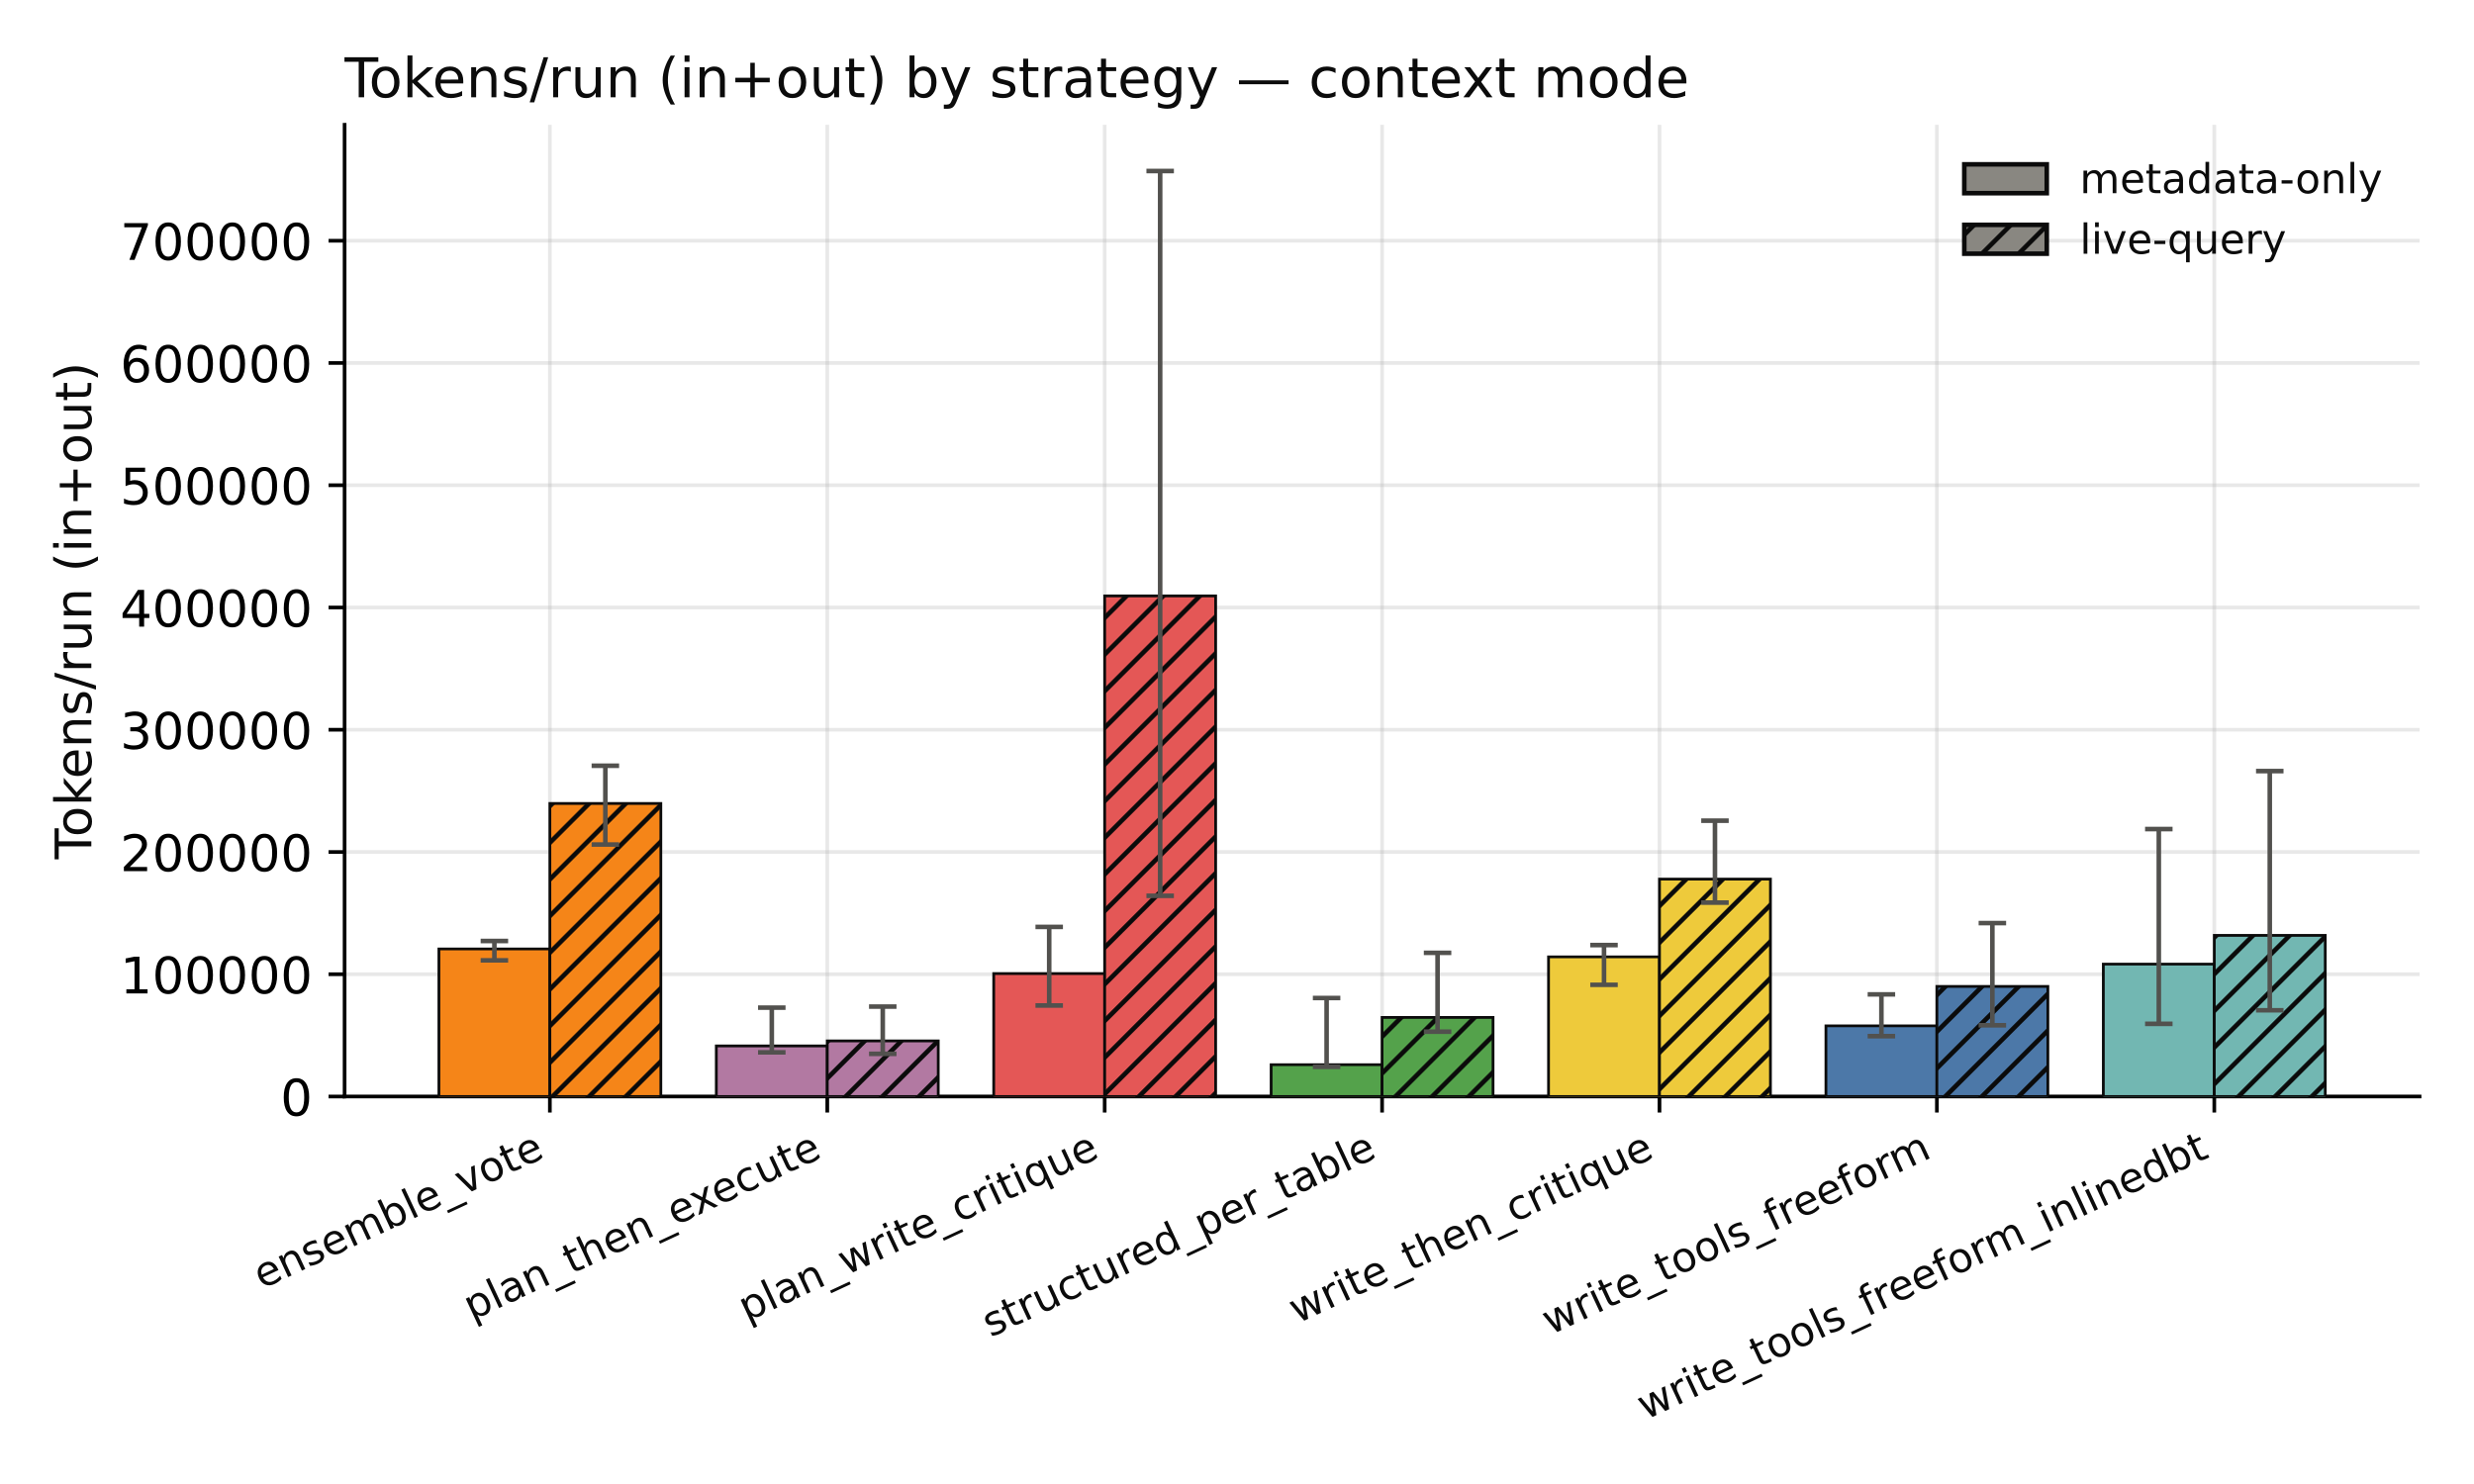
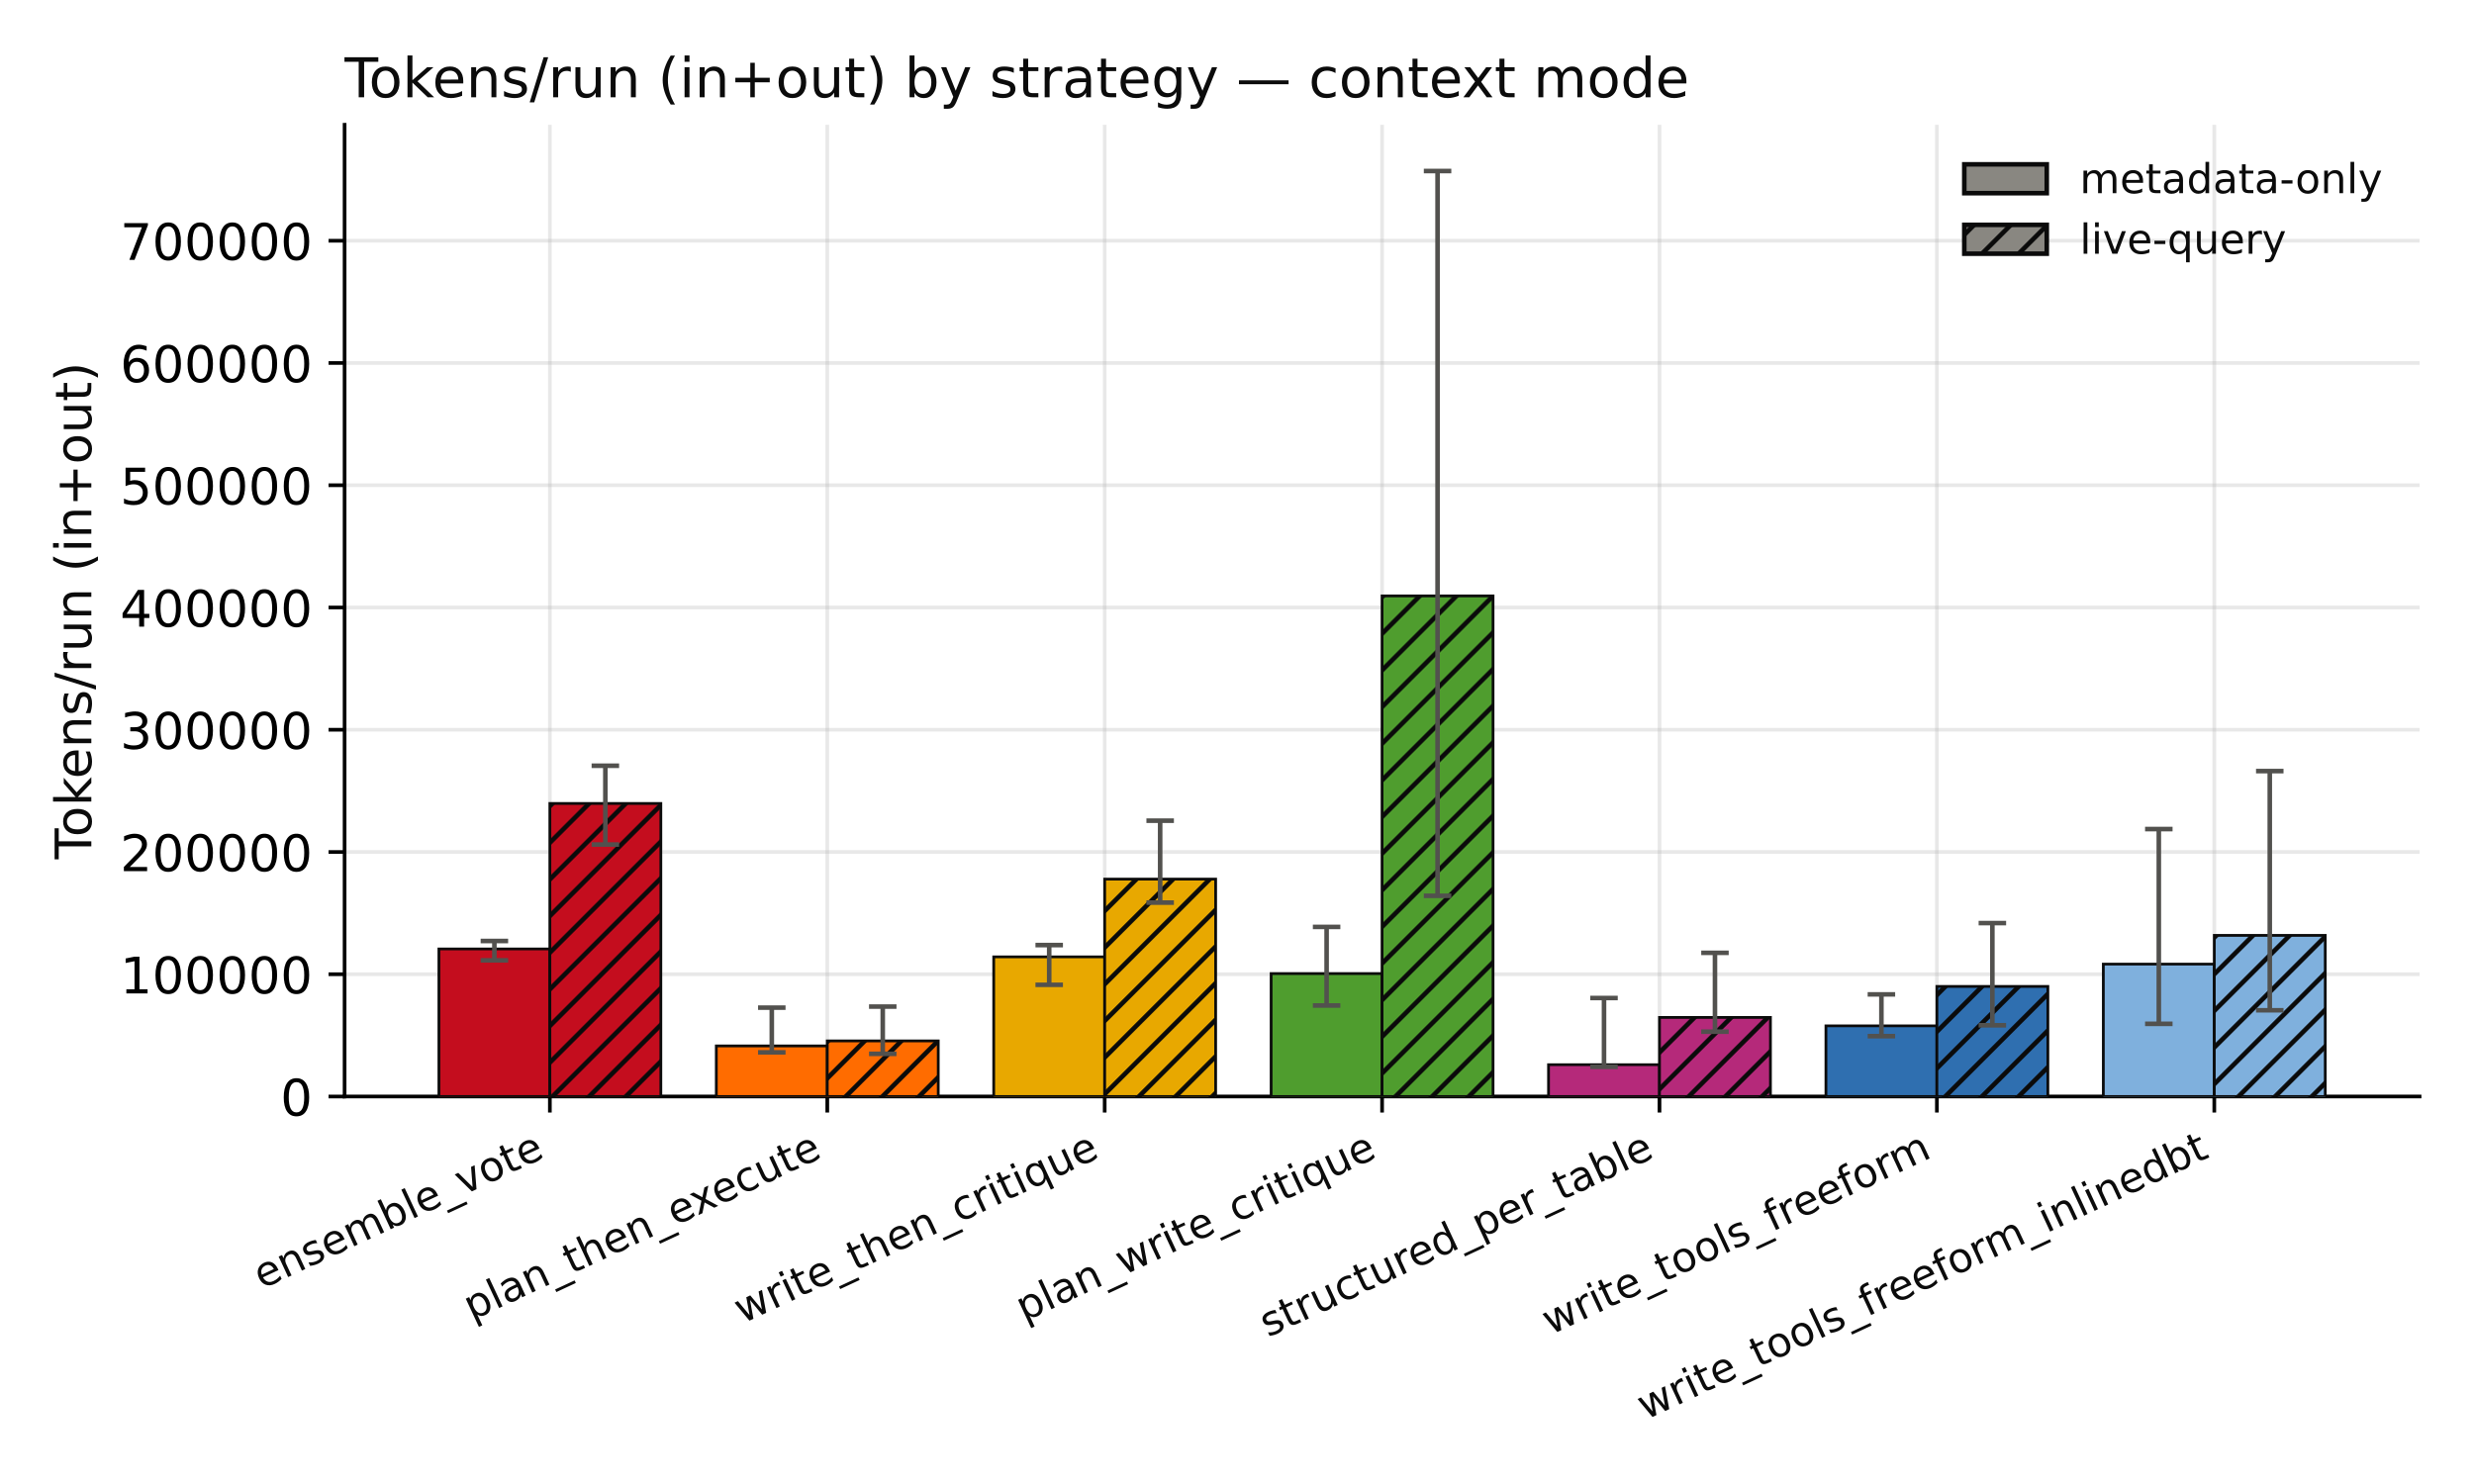
<svg xmlns="http://www.w3.org/2000/svg" xmlns:xlink="http://www.w3.org/1999/xlink" width="540pt" height="324pt" viewBox="0 0 540 324" version="1.1">
  <defs>
    <style type="text/css">*{stroke-linejoin: round; stroke-linecap: butt}</style>
  </defs>
  <g id="figure_1">
    <g id="patch_1">
      <path d="M 0 324  L 540 324  L 540 0  L 0 0  L 0 324  z " style="fill: none" />
    </g>
    <g id="axes_1">
      <g id="patch_2">
        <path d="M 75.215 239.396  L 528.12 239.396  L 528.12 27.24  L 75.215 27.24  L 75.215 239.396  z " style="fill: none" />
      </g>
      <g id="matplotlib.axis_1">
        <g id="xtick_1">
          <g id="line2d_1">
            <path d="M 120.021 239.396  L 120.021 27.24  " clip-path="url(#p9b7b1b1c2a)" style="fill: none; stroke: #b0b0b0; stroke-opacity: 0.3; stroke-width: 0.8; stroke-linecap: square" />
          </g>
          <g id="line2d_2">
            <defs>
              <path id="mfaadffe8dd" d="M 0 0  L 0 3.5  " style="stroke: #000000; stroke-width: 0.8" />
            </defs>
            <g>
              <use xlink:href="#mfaadffe8dd" x="120.021" y="239.396" style="stroke: #000000; stroke-width: 0.8" />
            </g>
          </g>
          <g id="text_1">
            <text style="font-size: 9px; font-family: 'DejaVu Sans', 'Bitstream Vera Sans', 'Computer Modern Sans Serif', 'Lucida Grande', 'Verdana', 'Geneva', 'Lucid', 'Arial', 'Helvetica', 'Avant Garde', sans-serif; fill: #0b0b0b" transform="translate(57.14559 281.4953) rotate(-25)">ensemble_vote</text>
          </g>
        </g>
        <g id="xtick_2">
          <g id="line2d_3">
            <path d="M 180.57 239.396  L 180.57 27.24  " clip-path="url(#p9b7b1b1c2a)" style="fill: none; stroke: #b0b0b0; stroke-opacity: 0.3; stroke-width: 0.8; stroke-linecap: square" />
          </g>
          <g id="line2d_4">
            <g>
              <use xlink:href="#mfaadffe8dd" x="180.57" y="239.396" style="stroke: #000000; stroke-width: 0.8" />
            </g>
          </g>
          <g id="text_2">
            <text style="font-size: 9px; font-family: 'DejaVu Sans', 'Bitstream Vera Sans', 'Computer Modern Sans Serif', 'Lucida Grande', 'Verdana', 'Geneva', 'Lucid', 'Arial', 'Helvetica', 'Avant Garde', sans-serif; fill: #0b0b0b" transform="translate(103.0097 288.3429) rotate(-25)">plan_then_execute</text>
          </g>
        </g>
        <g id="xtick_3">
          <g id="line2d_5">
            <path d="M 241.119 239.396  L 241.119 27.24  " clip-path="url(#p9b7b1b1c2a)" style="fill: none; stroke: #b0b0b0; stroke-opacity: 0.3; stroke-width: 0.8; stroke-linecap: square" />
          </g>
          <g id="line2d_6">
            <g>
              <use xlink:href="#mfaadffe8dd" x="241.119" y="239.396" style="stroke: #000000; stroke-width: 0.8" />
            </g>
          </g>
          <g id="text_3">
-             <text style="font-size: 9px; font-family: 'DejaVu Sans', 'Bitstream Vera Sans', 'Computer Modern Sans Serif', 'Lucida Grande', 'Verdana', 'Geneva', 'Lucid', 'Arial', 'Helvetica', 'Avant Garde', sans-serif; fill: #0b0b0b" transform="translate(163.0117 288.5979) rotate(-25)">plan_write_critique</text>
+             <text style="font-size: 9px; font-family: 'DejaVu Sans', 'Bitstream Vera Sans', 'Computer Modern Sans Serif', 'Lucida Grande', 'Verdana', 'Geneva', 'Lucid', 'Arial', 'Helvetica', 'Avant Garde', sans-serif; fill: #0b0b0b" transform="translate(162.0686 289.0376) rotate(-25)">write_then_critique</text>
          </g>
        </g>
        <g id="xtick_4">
          <g id="line2d_7">
            <path d="M 301.668 239.396  L 301.668 27.24  " clip-path="url(#p9b7b1b1c2a)" style="fill: none; stroke: #b0b0b0; stroke-opacity: 0.3; stroke-width: 0.8; stroke-linecap: square" />
          </g>
          <g id="line2d_8">
            <g>
              <use xlink:href="#mfaadffe8dd" x="301.668" y="239.396" style="stroke: #000000; stroke-width: 0.8" />
            </g>
          </g>
          <g id="text_4">
-             <text style="font-size: 9px; font-family: 'DejaVu Sans', 'Bitstream Vera Sans', 'Computer Modern Sans Serif', 'Lucida Grande', 'Verdana', 'Geneva', 'Lucid', 'Arial', 'Helvetica', 'Avant Garde', sans-serif; fill: #0b0b0b" transform="translate(216.2156 292.0229) rotate(-25)">structured_per_table</text>
+             <text style="font-size: 9px; font-family: 'DejaVu Sans', 'Bitstream Vera Sans', 'Computer Modern Sans Serif', 'Lucida Grande', 'Verdana', 'Geneva', 'Lucid', 'Arial', 'Helvetica', 'Avant Garde', sans-serif; fill: #0b0b0b" transform="translate(223.5605 288.5979) rotate(-25)">plan_write_critique</text>
          </g>
        </g>
        <g id="xtick_5">
          <g id="line2d_9">
            <path d="M 362.216 239.396  L 362.216 27.24  " clip-path="url(#p9b7b1b1c2a)" style="fill: none; stroke: #b0b0b0; stroke-opacity: 0.3; stroke-width: 0.8; stroke-linecap: square" />
          </g>
          <g id="line2d_10">
            <g>
              <use xlink:href="#mfaadffe8dd" x="362.216" y="239.396" style="stroke: #000000; stroke-width: 0.8" />
            </g>
          </g>
          <g id="text_5">
-             <text style="font-size: 9px; font-family: 'DejaVu Sans', 'Bitstream Vera Sans', 'Computer Modern Sans Serif', 'Lucida Grande', 'Verdana', 'Geneva', 'Lucid', 'Arial', 'Helvetica', 'Avant Garde', sans-serif; fill: #0b0b0b" transform="translate(283.1662 289.0376) rotate(-25)">write_then_critique</text>
+             <text style="font-size: 9px; font-family: 'DejaVu Sans', 'Bitstream Vera Sans', 'Computer Modern Sans Serif', 'Lucida Grande', 'Verdana', 'Geneva', 'Lucid', 'Arial', 'Helvetica', 'Avant Garde', sans-serif; fill: #0b0b0b" transform="translate(276.7644 292.0229) rotate(-25)">structured_per_table</text>
          </g>
        </g>
        <g id="xtick_6">
          <g id="line2d_11">
            <path d="M 422.765 239.396  L 422.765 27.24  " clip-path="url(#p9b7b1b1c2a)" style="fill: none; stroke: #b0b0b0; stroke-opacity: 0.3; stroke-width: 0.8; stroke-linecap: square" />
          </g>
          <g id="line2d_12">
            <g>
              <use xlink:href="#mfaadffe8dd" x="422.765" y="239.396" style="stroke: #000000; stroke-width: 0.8" />
            </g>
          </g>
          <g id="text_6">
            <text style="font-size: 9px; font-family: 'DejaVu Sans', 'Bitstream Vera Sans', 'Computer Modern Sans Serif', 'Lucida Grande', 'Verdana', 'Geneva', 'Lucid', 'Arial', 'Helvetica', 'Avant Garde', sans-serif; fill: #0b0b0b" transform="translate(338.4131 291.51) rotate(-25)">write_tools_freeform</text>
          </g>
        </g>
        <g id="xtick_7">
          <g id="line2d_13">
            <path d="M 483.314 239.396  L 483.314 27.24  " clip-path="url(#p9b7b1b1c2a)" style="fill: none; stroke: #b0b0b0; stroke-opacity: 0.3; stroke-width: 0.8; stroke-linecap: square" />
          </g>
          <g id="line2d_14">
            <g>
              <use xlink:href="#mfaadffe8dd" x="483.314" y="239.396" style="stroke: #000000; stroke-width: 0.8" />
            </g>
          </g>
          <g id="text_7">
            <text style="font-size: 9px; font-family: 'DejaVu Sans', 'Bitstream Vera Sans', 'Computer Modern Sans Serif', 'Lucida Grande', 'Verdana', 'Geneva', 'Lucid', 'Arial', 'Helvetica', 'Avant Garde', sans-serif; fill: #0b0b0b" transform="translate(359.1734 310.0636) rotate(-25)">write_tools_freeform_inlinedbt</text>
          </g>
        </g>
      </g>
      <g id="matplotlib.axis_2">
        <g id="ytick_1">
          <g id="line2d_15">
            <path d="M 75.215 239.396  L 528.12 239.396  " clip-path="url(#p9b7b1b1c2a)" style="fill: none; stroke: #b0b0b0; stroke-opacity: 0.3; stroke-width: 0.8; stroke-linecap: square" />
          </g>
          <g id="line2d_16">
            <defs>
              <path id="m8b97f7dc41" d="M 0 0  L -3.5 0  " style="stroke: #000000; stroke-width: 0.8" />
            </defs>
            <g>
              <use xlink:href="#m8b97f7dc41" x="75.215" y="239.396" style="stroke: #000000; stroke-width: 0.8" />
            </g>
          </g>
          <g id="text_8">
            <text style="font-size: 11px; font-family: 'DejaVu Sans', 'Bitstream Vera Sans', 'Computer Modern Sans Serif', 'Lucida Grande', 'Verdana', 'Geneva', 'Lucid', 'Arial', 'Helvetica', 'Avant Garde', sans-serif; text-anchor: end" x="68.215" y="243.575" transform="rotate(-0 68.215 243.5754)">0</text>
          </g>
        </g>
        <g id="ytick_2">
          <g id="line2d_17">
            <path d="M 75.215 212.705  L 528.12 212.705  " clip-path="url(#p9b7b1b1c2a)" style="fill: none; stroke: #b0b0b0; stroke-opacity: 0.3; stroke-width: 0.8; stroke-linecap: square" />
          </g>
          <g id="line2d_18">
            <g>
              <use xlink:href="#m8b97f7dc41" x="75.215" y="212.705" style="stroke: #000000; stroke-width: 0.8" />
            </g>
          </g>
          <g id="text_9">
            <text style="font-size: 11px; font-family: 'DejaVu Sans', 'Bitstream Vera Sans', 'Computer Modern Sans Serif', 'Lucida Grande', 'Verdana', 'Geneva', 'Lucid', 'Arial', 'Helvetica', 'Avant Garde', sans-serif; text-anchor: end" x="68.215" y="216.885" transform="rotate(-0 68.215 216.8846)">100000</text>
          </g>
        </g>
        <g id="ytick_3">
          <g id="line2d_19">
            <path d="M 75.215 186.015  L 528.12 186.015  " clip-path="url(#p9b7b1b1c2a)" style="fill: none; stroke: #b0b0b0; stroke-opacity: 0.3; stroke-width: 0.8; stroke-linecap: square" />
          </g>
          <g id="line2d_20">
            <g>
              <use xlink:href="#m8b97f7dc41" x="75.215" y="186.015" style="stroke: #000000; stroke-width: 0.8" />
            </g>
          </g>
          <g id="text_10">
            <text style="font-size: 11px; font-family: 'DejaVu Sans', 'Bitstream Vera Sans', 'Computer Modern Sans Serif', 'Lucida Grande', 'Verdana', 'Geneva', 'Lucid', 'Arial', 'Helvetica', 'Avant Garde', sans-serif; text-anchor: end" x="68.215" y="190.194" transform="rotate(-0 68.215 190.1938)">200000</text>
          </g>
        </g>
        <g id="ytick_4">
          <g id="line2d_21">
            <path d="M 75.215 159.324  L 528.12 159.324  " clip-path="url(#p9b7b1b1c2a)" style="fill: none; stroke: #b0b0b0; stroke-opacity: 0.3; stroke-width: 0.8; stroke-linecap: square" />
          </g>
          <g id="line2d_22">
            <g>
              <use xlink:href="#m8b97f7dc41" x="75.215" y="159.324" style="stroke: #000000; stroke-width: 0.8" />
            </g>
          </g>
          <g id="text_11">
            <text style="font-size: 11px; font-family: 'DejaVu Sans', 'Bitstream Vera Sans', 'Computer Modern Sans Serif', 'Lucida Grande', 'Verdana', 'Geneva', 'Lucid', 'Arial', 'Helvetica', 'Avant Garde', sans-serif; text-anchor: end" x="68.215" y="163.503" transform="rotate(-0 68.215 163.5031)">300000</text>
          </g>
        </g>
        <g id="ytick_5">
          <g id="line2d_23">
            <path d="M 75.215 132.633  L 528.12 132.633  " clip-path="url(#p9b7b1b1c2a)" style="fill: none; stroke: #b0b0b0; stroke-opacity: 0.3; stroke-width: 0.8; stroke-linecap: square" />
          </g>
          <g id="line2d_24">
            <g>
              <use xlink:href="#m8b97f7dc41" x="75.215" y="132.633" style="stroke: #000000; stroke-width: 0.8" />
            </g>
          </g>
          <g id="text_12">
            <text style="font-size: 11px; font-family: 'DejaVu Sans', 'Bitstream Vera Sans', 'Computer Modern Sans Serif', 'Lucida Grande', 'Verdana', 'Geneva', 'Lucid', 'Arial', 'Helvetica', 'Avant Garde', sans-serif; text-anchor: end" x="68.215" y="136.812" transform="rotate(-0 68.215 136.8123)">400000</text>
          </g>
        </g>
        <g id="ytick_6">
          <g id="line2d_25">
            <path d="M 75.215 105.942  L 528.12 105.942  " clip-path="url(#p9b7b1b1c2a)" style="fill: none; stroke: #b0b0b0; stroke-opacity: 0.3; stroke-width: 0.8; stroke-linecap: square" />
          </g>
          <g id="line2d_26">
            <g>
              <use xlink:href="#m8b97f7dc41" x="75.215" y="105.942" style="stroke: #000000; stroke-width: 0.8" />
            </g>
          </g>
          <g id="text_13">
            <text style="font-size: 11px; font-family: 'DejaVu Sans', 'Bitstream Vera Sans', 'Computer Modern Sans Serif', 'Lucida Grande', 'Verdana', 'Geneva', 'Lucid', 'Arial', 'Helvetica', 'Avant Garde', sans-serif; text-anchor: end" x="68.215" y="110.121" transform="rotate(-0 68.215 110.1215)">500000</text>
          </g>
        </g>
        <g id="ytick_7">
          <g id="line2d_27">
            <path d="M 75.215 79.252  L 528.12 79.252  " clip-path="url(#p9b7b1b1c2a)" style="fill: none; stroke: #b0b0b0; stroke-opacity: 0.3; stroke-width: 0.8; stroke-linecap: square" />
          </g>
          <g id="line2d_28">
            <g>
              <use xlink:href="#m8b97f7dc41" x="75.215" y="79.252" style="stroke: #000000; stroke-width: 0.8" />
            </g>
          </g>
          <g id="text_14">
            <text style="font-size: 11px; font-family: 'DejaVu Sans', 'Bitstream Vera Sans', 'Computer Modern Sans Serif', 'Lucida Grande', 'Verdana', 'Geneva', 'Lucid', 'Arial', 'Helvetica', 'Avant Garde', sans-serif; text-anchor: end" x="68.215" y="83.431" transform="rotate(-0 68.215 83.4307)">600000</text>
          </g>
        </g>
        <g id="ytick_8">
          <g id="line2d_29">
            <path d="M 75.215 52.561  L 528.12 52.561  " clip-path="url(#p9b7b1b1c2a)" style="fill: none; stroke: #b0b0b0; stroke-opacity: 0.3; stroke-width: 0.8; stroke-linecap: square" />
          </g>
          <g id="line2d_30">
            <g>
              <use xlink:href="#m8b97f7dc41" x="75.215" y="52.561" style="stroke: #000000; stroke-width: 0.8" />
            </g>
          </g>
          <g id="text_15">
            <text style="font-size: 11px; font-family: 'DejaVu Sans', 'Bitstream Vera Sans', 'Computer Modern Sans Serif', 'Lucida Grande', 'Verdana', 'Geneva', 'Lucid', 'Arial', 'Helvetica', 'Avant Garde', sans-serif; text-anchor: end" x="68.215" y="56.74" transform="rotate(-0 68.215 56.73991)">700000</text>
          </g>
        </g>
        <g id="text_16">
          <text style="font-size: 11px; font-family: 'DejaVu Sans', 'Bitstream Vera Sans', 'Computer Modern Sans Serif', 'Lucida Grande', 'Verdana', 'Geneva', 'Lucid', 'Arial', 'Helvetica', 'Avant Garde', sans-serif; text-anchor: middle; fill: #0b0b0b" x="19.935" y="133.318" transform="rotate(-90 19.93484 133.3181)">Tokens/run (in+out)</text>
        </g>
      </g>
      <g id="patch_3">
        <path d="M 75.215 239.396  L 75.215 27.24  " style="fill: none; stroke: #000000; stroke-width: 0.8; stroke-linejoin: miter; stroke-linecap: square" />
      </g>
      <g id="patch_4">
        <path d="M 75.215 239.396  L 528.12 239.396  " style="fill: none; stroke: #000000; stroke-width: 0.8; stroke-linejoin: miter; stroke-linecap: square" />
      </g>
      <g id="patch_5">
-         <path d="M 95.802 239.396  L 120.021 239.396  L 120.021 207.179  L 95.802 207.179  z " clip-path="url(#p9b7b1b1c2a)" style="fill: #f58518; stroke: #0b0b0b; stroke-width: 0.6; stroke-linejoin: miter" />
+         <path d="M 95.802 239.396  L 120.021 239.396  L 120.021 207.179  L 95.802 207.179  z " clip-path="url(#p9b7b1b1c2a)" style="fill: #c40d1e; stroke: #0b0b0b; stroke-width: 0.6; stroke-linejoin: miter" />
      </g>
      <g id="patch_6">
-         <path d="M 156.35 239.396  L 180.57 239.396  L 180.57 228.358  L 156.35 228.358  z " clip-path="url(#p9b7b1b1c2a)" style="fill: #b279a2; stroke: #0b0b0b; stroke-width: 0.6; stroke-linejoin: miter" />
+         <path d="M 156.35 239.396  L 180.57 239.396  L 180.57 228.358  L 156.35 228.358  z " clip-path="url(#p9b7b1b1c2a)" style="fill: #ff6c00; stroke: #0b0b0b; stroke-width: 0.6; stroke-linejoin: miter" />
      </g>
      <g id="patch_7">
-         <path d="M 216.899 239.396  L 241.119 239.396  L 241.119 212.561  L 216.899 212.561  z " clip-path="url(#p9b7b1b1c2a)" style="fill: #e45756; stroke: #0b0b0b; stroke-width: 0.6; stroke-linejoin: miter" />
+         <path d="M 216.899 239.396  L 241.119 239.396  L 241.119 208.907  L 216.899 208.907  z " clip-path="url(#p9b7b1b1c2a)" style="fill: #e8a800; stroke: #0b0b0b; stroke-width: 0.6; stroke-linejoin: miter" />
      </g>
      <g id="patch_8">
-         <path d="M 277.448 239.396  L 301.668 239.396  L 301.668 232.454  L 277.448 232.454  z " clip-path="url(#p9b7b1b1c2a)" style="fill: #54a24b; stroke: #0b0b0b; stroke-width: 0.6; stroke-linejoin: miter" />
+         <path d="M 277.448 239.396  L 301.668 239.396  L 301.668 212.561  L 277.448 212.561  z " clip-path="url(#p9b7b1b1c2a)" style="fill: #4f9d2e; stroke: #0b0b0b; stroke-width: 0.6; stroke-linejoin: miter" />
      </g>
      <g id="patch_9">
-         <path d="M 337.997 239.396  L 362.216 239.396  L 362.216 208.907  L 337.997 208.907  z " clip-path="url(#p9b7b1b1c2a)" style="fill: #eeca3b; stroke: #0b0b0b; stroke-width: 0.6; stroke-linejoin: miter" />
+         <path d="M 337.997 239.396  L 362.216 239.396  L 362.216 232.454  L 337.997 232.454  z " clip-path="url(#p9b7b1b1c2a)" style="fill: #b5297a; stroke: #0b0b0b; stroke-width: 0.6; stroke-linejoin: miter" />
      </g>
      <g id="patch_10">
-         <path d="M 398.546 239.396  L 422.765 239.396  L 422.765 223.97  L 398.546 223.97  z " clip-path="url(#p9b7b1b1c2a)" style="fill: #4c78a8; stroke: #0b0b0b; stroke-width: 0.6; stroke-linejoin: miter" />
+         <path d="M 398.546 239.396  L 422.765 239.396  L 422.765 223.97  L 398.546 223.97  z " clip-path="url(#p9b7b1b1c2a)" style="fill: #2f6fb0; stroke: #0b0b0b; stroke-width: 0.6; stroke-linejoin: miter" />
      </g>
      <g id="patch_11">
-         <path d="M 459.094 239.396  L 483.314 239.396  L 483.314 210.492  L 459.094 210.492  z " clip-path="url(#p9b7b1b1c2a)" style="fill: #72b7b2; stroke: #0b0b0b; stroke-width: 0.6; stroke-linejoin: miter" />
+         <path d="M 459.094 239.396  L 483.314 239.396  L 483.314 210.492  L 459.094 210.492  z " clip-path="url(#p9b7b1b1c2a)" style="fill: #7fb0dd; stroke: #0b0b0b; stroke-width: 0.6; stroke-linejoin: miter" />
      </g>
      <g id="patch_12">
-         <path d="M 120.021 239.396  L 144.241 239.396  L 144.241 175.417  L 120.021 175.417  z " clip-path="url(#p9b7b1b1c2a)" style="fill: url(#h4bc92e481c); stroke: #0b0b0b; stroke-width: 0.6; stroke-linejoin: miter" />
+         <path d="M 120.021 239.396  L 144.241 239.396  L 144.241 175.417  L 120.021 175.417  z " clip-path="url(#p9b7b1b1c2a)" style="fill: url(#h11a96aaa0c); stroke: #0b0b0b; stroke-width: 0.6; stroke-linejoin: miter" />
      </g>
      <g id="patch_13">
-         <path d="M 180.57 239.396  L 204.789 239.396  L 204.789 227.256  L 180.57 227.256  z " clip-path="url(#p9b7b1b1c2a)" style="fill: url(#hf8a9ccb193); stroke: #0b0b0b; stroke-width: 0.6; stroke-linejoin: miter" />
+         <path d="M 180.57 239.396  L 204.789 239.396  L 204.789 227.256  L 180.57 227.256  z " clip-path="url(#p9b7b1b1c2a)" style="fill: url(#ha8b2f19a7d); stroke: #0b0b0b; stroke-width: 0.6; stroke-linejoin: miter" />
      </g>
      <g id="patch_14">
-         <path d="M 241.119 239.396  L 265.338 239.396  L 265.338 130.101  L 241.119 130.101  z " clip-path="url(#p9b7b1b1c2a)" style="fill: url(#h1fdf6e75f0); stroke: #0b0b0b; stroke-width: 0.6; stroke-linejoin: miter" />
+         <path d="M 241.119 239.396  L 265.338 239.396  L 265.338 191.937  L 241.119 191.937  z " clip-path="url(#p9b7b1b1c2a)" style="fill: url(#h76f86c35a9); stroke: #0b0b0b; stroke-width: 0.6; stroke-linejoin: miter" />
      </g>
      <g id="patch_15">
-         <path d="M 301.668 239.396  L 325.887 239.396  L 325.887 222.136  L 301.668 222.136  z " clip-path="url(#p9b7b1b1c2a)" style="fill: url(#h16f1b60651); stroke: #0b0b0b; stroke-width: 0.6; stroke-linejoin: miter" />
+         <path d="M 301.668 239.396  L 325.887 239.396  L 325.887 130.101  L 301.668 130.101  z " clip-path="url(#p9b7b1b1c2a)" style="fill: url(#h221fd787f4); stroke: #0b0b0b; stroke-width: 0.6; stroke-linejoin: miter" />
      </g>
      <g id="patch_16">
-         <path d="M 362.216 239.396  L 386.436 239.396  L 386.436 191.937  L 362.216 191.937  z " clip-path="url(#p9b7b1b1c2a)" style="fill: url(#h6ce9089e93); stroke: #0b0b0b; stroke-width: 0.6; stroke-linejoin: miter" />
+         <path d="M 362.216 239.396  L 386.436 239.396  L 386.436 222.136  L 362.216 222.136  z " clip-path="url(#p9b7b1b1c2a)" style="fill: url(#hc8286a66ed); stroke: #0b0b0b; stroke-width: 0.6; stroke-linejoin: miter" />
      </g>
      <g id="patch_17">
-         <path d="M 422.765 239.396  L 446.985 239.396  L 446.985 215.368  L 422.765 215.368  z " clip-path="url(#p9b7b1b1c2a)" style="fill: url(#h8537098a9e); stroke: #0b0b0b; stroke-width: 0.6; stroke-linejoin: miter" />
+         <path d="M 422.765 239.396  L 446.985 239.396  L 446.985 215.368  L 422.765 215.368  z " clip-path="url(#p9b7b1b1c2a)" style="fill: url(#h0a2399e4f5); stroke: #0b0b0b; stroke-width: 0.6; stroke-linejoin: miter" />
      </g>
      <g id="patch_18">
-         <path d="M 483.314 239.396  L 507.533 239.396  L 507.533 204.22  L 483.314 204.22  z " clip-path="url(#p9b7b1b1c2a)" style="fill: url(#h9353bf8ce9); stroke: #0b0b0b; stroke-width: 0.6; stroke-linejoin: miter" />
+         <path d="M 483.314 239.396  L 507.533 239.396  L 507.533 204.22  L 483.314 204.22  z " clip-path="url(#p9b7b1b1c2a)" style="fill: url(#hb215989ab7); stroke: #0b0b0b; stroke-width: 0.6; stroke-linejoin: miter" />
      </g>
      <g id="text_17">
        <text style="font-size: 12px; font-family: 'DejaVu Sans', 'Bitstream Vera Sans', 'Computer Modern Sans Serif', 'Lucida Grande', 'Verdana', 'Geneva', 'Lucid', 'Arial', 'Helvetica', 'Avant Garde', sans-serif; text-anchor: start; fill: #0b0b0b" x="75.215" y="21.24" transform="rotate(-0 75.215 21.24)">Tokens/run (in+out) by strategy — context mode</text>
      </g>
      <g id="LineCollection_1">
        <path d="M 107.911 209.669  L 107.911 205.445  " clip-path="url(#p9b7b1b1c2a)" style="fill: none; stroke: #52514e" />
        <path d="M 168.46 229.761  L 168.46 219.996  " clip-path="url(#p9b7b1b1c2a)" style="fill: none; stroke: #52514e" />
-         <path d="M 229.009 219.528  L 229.009 202.371  " clip-path="url(#p9b7b1b1c2a)" style="fill: none; stroke: #52514e" />
-         <path d="M 289.558 232.931  L 289.558 217.896  " clip-path="url(#p9b7b1b1c2a)" style="fill: none; stroke: #52514e" />
-         <path d="M 350.107 215.017  L 350.107 206.34  " clip-path="url(#p9b7b1b1c2a)" style="fill: none; stroke: #52514e" />
+         <path d="M 229.009 215.017  L 229.009 206.34  " clip-path="url(#p9b7b1b1c2a)" style="fill: none; stroke: #52514e" />
+         <path d="M 289.558 219.528  L 289.558 202.371  " clip-path="url(#p9b7b1b1c2a)" style="fill: none; stroke: #52514e" />
+         <path d="M 350.107 232.931  L 350.107 217.896  " clip-path="url(#p9b7b1b1c2a)" style="fill: none; stroke: #52514e" />
        <path d="M 410.655 226.221  L 410.655 217.102  " clip-path="url(#p9b7b1b1c2a)" style="fill: none; stroke: #52514e" />
        <path d="M 471.204 223.533  L 471.204 181.011  " clip-path="url(#p9b7b1b1c2a)" style="fill: none; stroke: #52514e" />
      </g>
      <g id="line2d_31">
        <defs>
          <path id="m3495add18a" d="M 3 0  L -3 -0  " style="stroke: #52514e" />
        </defs>
        <g clip-path="url(#p9b7b1b1c2a)">
          <use xlink:href="#m3495add18a" x="107.911" y="209.669" style="fill: #1f77b4; stroke: #52514e" />
          <use xlink:href="#m3495add18a" x="168.46" y="229.761" style="fill: #1f77b4; stroke: #52514e" />
-           <use xlink:href="#m3495add18a" x="229.009" y="219.528" style="fill: #1f77b4; stroke: #52514e" />
-           <use xlink:href="#m3495add18a" x="289.558" y="232.931" style="fill: #1f77b4; stroke: #52514e" />
-           <use xlink:href="#m3495add18a" x="350.107" y="215.017" style="fill: #1f77b4; stroke: #52514e" />
+           <use xlink:href="#m3495add18a" x="229.009" y="215.017" style="fill: #1f77b4; stroke: #52514e" />
+           <use xlink:href="#m3495add18a" x="289.558" y="219.528" style="fill: #1f77b4; stroke: #52514e" />
+           <use xlink:href="#m3495add18a" x="350.107" y="232.931" style="fill: #1f77b4; stroke: #52514e" />
          <use xlink:href="#m3495add18a" x="410.655" y="226.221" style="fill: #1f77b4; stroke: #52514e" />
          <use xlink:href="#m3495add18a" x="471.204" y="223.533" style="fill: #1f77b4; stroke: #52514e" />
        </g>
      </g>
      <g id="line2d_32">
        <g clip-path="url(#p9b7b1b1c2a)">
          <use xlink:href="#m3495add18a" x="107.911" y="205.445" style="fill: #1f77b4; stroke: #52514e" />
          <use xlink:href="#m3495add18a" x="168.46" y="219.996" style="fill: #1f77b4; stroke: #52514e" />
-           <use xlink:href="#m3495add18a" x="229.009" y="202.371" style="fill: #1f77b4; stroke: #52514e" />
-           <use xlink:href="#m3495add18a" x="289.558" y="217.896" style="fill: #1f77b4; stroke: #52514e" />
-           <use xlink:href="#m3495add18a" x="350.107" y="206.34" style="fill: #1f77b4; stroke: #52514e" />
+           <use xlink:href="#m3495add18a" x="229.009" y="206.34" style="fill: #1f77b4; stroke: #52514e" />
+           <use xlink:href="#m3495add18a" x="289.558" y="202.371" style="fill: #1f77b4; stroke: #52514e" />
+           <use xlink:href="#m3495add18a" x="350.107" y="217.896" style="fill: #1f77b4; stroke: #52514e" />
          <use xlink:href="#m3495add18a" x="410.655" y="217.102" style="fill: #1f77b4; stroke: #52514e" />
          <use xlink:href="#m3495add18a" x="471.204" y="181.011" style="fill: #1f77b4; stroke: #52514e" />
        </g>
      </g>
      <g id="LineCollection_2">
        <path d="M 132.131 184.385  L 132.131 167.184  " clip-path="url(#p9b7b1b1c2a)" style="fill: none; stroke: #52514e" />
        <path d="M 192.68 230.085  L 192.68 219.766  " clip-path="url(#p9b7b1b1c2a)" style="fill: none; stroke: #52514e" />
-         <path d="M 253.228 195.584  L 253.228 37.343  " clip-path="url(#p9b7b1b1c2a)" style="fill: none; stroke: #52514e" />
-         <path d="M 313.777 225.242  L 313.777 208.028  " clip-path="url(#p9b7b1b1c2a)" style="fill: none; stroke: #52514e" />
-         <path d="M 374.326 197.065  L 374.326 179.181  " clip-path="url(#p9b7b1b1c2a)" style="fill: none; stroke: #52514e" />
+         <path d="M 253.228 197.065  L 253.228 179.181  " clip-path="url(#p9b7b1b1c2a)" style="fill: none; stroke: #52514e" />
+         <path d="M 313.777 195.584  L 313.777 37.343  " clip-path="url(#p9b7b1b1c2a)" style="fill: none; stroke: #52514e" />
+         <path d="M 374.326 225.242  L 374.326 208.028  " clip-path="url(#p9b7b1b1c2a)" style="fill: none; stroke: #52514e" />
        <path d="M 434.875 223.85  L 434.875 201.537  " clip-path="url(#p9b7b1b1c2a)" style="fill: none; stroke: #52514e" />
        <path d="M 495.424 220.575  L 495.424 168.348  " clip-path="url(#p9b7b1b1c2a)" style="fill: none; stroke: #52514e" />
      </g>
      <g id="line2d_33">
        <g clip-path="url(#p9b7b1b1c2a)">
          <use xlink:href="#m3495add18a" x="132.131" y="184.385" style="fill: #1f77b4; stroke: #52514e" />
          <use xlink:href="#m3495add18a" x="192.68" y="230.085" style="fill: #1f77b4; stroke: #52514e" />
-           <use xlink:href="#m3495add18a" x="253.228" y="195.584" style="fill: #1f77b4; stroke: #52514e" />
-           <use xlink:href="#m3495add18a" x="313.777" y="225.242" style="fill: #1f77b4; stroke: #52514e" />
-           <use xlink:href="#m3495add18a" x="374.326" y="197.065" style="fill: #1f77b4; stroke: #52514e" />
+           <use xlink:href="#m3495add18a" x="253.228" y="197.065" style="fill: #1f77b4; stroke: #52514e" />
+           <use xlink:href="#m3495add18a" x="313.777" y="195.584" style="fill: #1f77b4; stroke: #52514e" />
+           <use xlink:href="#m3495add18a" x="374.326" y="225.242" style="fill: #1f77b4; stroke: #52514e" />
          <use xlink:href="#m3495add18a" x="434.875" y="223.85" style="fill: #1f77b4; stroke: #52514e" />
          <use xlink:href="#m3495add18a" x="495.424" y="220.575" style="fill: #1f77b4; stroke: #52514e" />
        </g>
      </g>
      <g id="line2d_34">
        <g clip-path="url(#p9b7b1b1c2a)">
          <use xlink:href="#m3495add18a" x="132.131" y="167.184" style="fill: #1f77b4; stroke: #52514e" />
          <use xlink:href="#m3495add18a" x="192.68" y="219.766" style="fill: #1f77b4; stroke: #52514e" />
-           <use xlink:href="#m3495add18a" x="253.228" y="37.343" style="fill: #1f77b4; stroke: #52514e" />
-           <use xlink:href="#m3495add18a" x="313.777" y="208.028" style="fill: #1f77b4; stroke: #52514e" />
-           <use xlink:href="#m3495add18a" x="374.326" y="179.181" style="fill: #1f77b4; stroke: #52514e" />
+           <use xlink:href="#m3495add18a" x="253.228" y="179.181" style="fill: #1f77b4; stroke: #52514e" />
+           <use xlink:href="#m3495add18a" x="313.777" y="37.343" style="fill: #1f77b4; stroke: #52514e" />
+           <use xlink:href="#m3495add18a" x="374.326" y="208.028" style="fill: #1f77b4; stroke: #52514e" />
          <use xlink:href="#m3495add18a" x="434.875" y="201.537" style="fill: #1f77b4; stroke: #52514e" />
          <use xlink:href="#m3495add18a" x="495.424" y="168.348" style="fill: #1f77b4; stroke: #52514e" />
        </g>
      </g>
      <g id="legend_1">
        <g id="patch_19">
          <path d="M 428.746 42.179  L 446.746 42.179  L 446.746 35.879  L 428.746 35.879  z " style="fill: #898781; stroke: #0b0b0b; stroke-linejoin: miter" />
        </g>
        <g id="text_18">
          <text style="font-size: 9px; font-family: 'DejaVu Sans', 'Bitstream Vera Sans', 'Computer Modern Sans Serif', 'Lucida Grande', 'Verdana', 'Geneva', 'Lucid', 'Arial', 'Helvetica', 'Avant Garde', sans-serif; text-anchor: start; fill: #0b0b0b" x="453.946" y="42.179" transform="rotate(-0 453.9459 42.17859)">metadata-only</text>
        </g>
        <g id="patch_20">
          <path d="M 428.746 55.389  L 446.746 55.389  L 446.746 49.089  L 428.746 49.089  z " style="fill: url(#hf8597e3108); stroke: #0b0b0b; stroke-linejoin: miter" />
        </g>
        <g id="text_19">
          <text style="font-size: 9px; font-family: 'DejaVu Sans', 'Bitstream Vera Sans', 'Computer Modern Sans Serif', 'Lucida Grande', 'Verdana', 'Geneva', 'Lucid', 'Arial', 'Helvetica', 'Avant Garde', sans-serif; text-anchor: start; fill: #0b0b0b" x="453.946" y="55.389" transform="rotate(-0 453.9459 55.38891)">live-query</text>
        </g>
      </g>
    </g>
  </g>
  <defs>
    <clipPath id="p9b7b1b1c2a">
      <rect x="75.215" y="27.24" width="452.905" height="212.156" />
    </clipPath>
  </defs>
  <defs>
-     <pattern id="h4bc92e481c" patternUnits="userSpaceOnUse" x="0" y="0" width="72" height="72">
-       <rect x="0" y="0" width="73" height="73" fill="#f58518" />
-       <path d="M -36 36  L 36 -36  M -32 40  L 40 -32  M -28 44  L 44 -28  M -24 48  L 48 -24  M -20 52  L 52 -20  M -16 56  L 56 -16  M -12 60  L 60 -12  M -8 64  L 64 -8  M -4 68  L 68 -4  M 0 72  L 72 0  M 4 76  L 76 4  M 8 80  L 80 8  M 12 84  L 84 12  M 16 88  L 88 16  M 20 92  L 92 20  M 24 96  L 96 24  M 28 100  L 100 28  M 32 104  L 104 32  M 36 108  L 108 36  " style="fill: #0b0b0b; stroke: #0b0b0b; stroke-width: 1.0; stroke-linecap: butt; stroke-linejoin: miter" />
-     </pattern>
-     <pattern id="hf8a9ccb193" patternUnits="userSpaceOnUse" x="0" y="0" width="72" height="72">
-       <rect x="0" y="0" width="73" height="73" fill="#b279a2" />
-       <path d="M -36 36  L 36 -36  M -32 40  L 40 -32  M -28 44  L 44 -28  M -24 48  L 48 -24  M -20 52  L 52 -20  M -16 56  L 56 -16  M -12 60  L 60 -12  M -8 64  L 64 -8  M -4 68  L 68 -4  M 0 72  L 72 0  M 4 76  L 76 4  M 8 80  L 80 8  M 12 84  L 84 12  M 16 88  L 88 16  M 20 92  L 92 20  M 24 96  L 96 24  M 28 100  L 100 28  M 32 104  L 104 32  M 36 108  L 108 36  " style="fill: #0b0b0b; stroke: #0b0b0b; stroke-width: 1.0; stroke-linecap: butt; stroke-linejoin: miter" />
-     </pattern>
-     <pattern id="h1fdf6e75f0" patternUnits="userSpaceOnUse" x="0" y="0" width="72" height="72">
-       <rect x="0" y="0" width="73" height="73" fill="#e45756" />
-       <path d="M -36 36  L 36 -36  M -32 40  L 40 -32  M -28 44  L 44 -28  M -24 48  L 48 -24  M -20 52  L 52 -20  M -16 56  L 56 -16  M -12 60  L 60 -12  M -8 64  L 64 -8  M -4 68  L 68 -4  M 0 72  L 72 0  M 4 76  L 76 4  M 8 80  L 80 8  M 12 84  L 84 12  M 16 88  L 88 16  M 20 92  L 92 20  M 24 96  L 96 24  M 28 100  L 100 28  M 32 104  L 104 32  M 36 108  L 108 36  " style="fill: #0b0b0b; stroke: #0b0b0b; stroke-width: 1.0; stroke-linecap: butt; stroke-linejoin: miter" />
-     </pattern>
-     <pattern id="h16f1b60651" patternUnits="userSpaceOnUse" x="0" y="0" width="72" height="72">
-       <rect x="0" y="0" width="73" height="73" fill="#54a24b" />
-       <path d="M -36 36  L 36 -36  M -32 40  L 40 -32  M -28 44  L 44 -28  M -24 48  L 48 -24  M -20 52  L 52 -20  M -16 56  L 56 -16  M -12 60  L 60 -12  M -8 64  L 64 -8  M -4 68  L 68 -4  M 0 72  L 72 0  M 4 76  L 76 4  M 8 80  L 80 8  M 12 84  L 84 12  M 16 88  L 88 16  M 20 92  L 92 20  M 24 96  L 96 24  M 28 100  L 100 28  M 32 104  L 104 32  M 36 108  L 108 36  " style="fill: #0b0b0b; stroke: #0b0b0b; stroke-width: 1.0; stroke-linecap: butt; stroke-linejoin: miter" />
-     </pattern>
-     <pattern id="h6ce9089e93" patternUnits="userSpaceOnUse" x="0" y="0" width="72" height="72">
-       <rect x="0" y="0" width="73" height="73" fill="#eeca3b" />
-       <path d="M -36 36  L 36 -36  M -32 40  L 40 -32  M -28 44  L 44 -28  M -24 48  L 48 -24  M -20 52  L 52 -20  M -16 56  L 56 -16  M -12 60  L 60 -12  M -8 64  L 64 -8  M -4 68  L 68 -4  M 0 72  L 72 0  M 4 76  L 76 4  M 8 80  L 80 8  M 12 84  L 84 12  M 16 88  L 88 16  M 20 92  L 92 20  M 24 96  L 96 24  M 28 100  L 100 28  M 32 104  L 104 32  M 36 108  L 108 36  " style="fill: #0b0b0b; stroke: #0b0b0b; stroke-width: 1.0; stroke-linecap: butt; stroke-linejoin: miter" />
-     </pattern>
-     <pattern id="h8537098a9e" patternUnits="userSpaceOnUse" x="0" y="0" width="72" height="72">
-       <rect x="0" y="0" width="73" height="73" fill="#4c78a8" />
-       <path d="M -36 36  L 36 -36  M -32 40  L 40 -32  M -28 44  L 44 -28  M -24 48  L 48 -24  M -20 52  L 52 -20  M -16 56  L 56 -16  M -12 60  L 60 -12  M -8 64  L 64 -8  M -4 68  L 68 -4  M 0 72  L 72 0  M 4 76  L 76 4  M 8 80  L 80 8  M 12 84  L 84 12  M 16 88  L 88 16  M 20 92  L 92 20  M 24 96  L 96 24  M 28 100  L 100 28  M 32 104  L 104 32  M 36 108  L 108 36  " style="fill: #0b0b0b; stroke: #0b0b0b; stroke-width: 1.0; stroke-linecap: butt; stroke-linejoin: miter" />
-     </pattern>
-     <pattern id="h9353bf8ce9" patternUnits="userSpaceOnUse" x="0" y="0" width="72" height="72">
-       <rect x="0" y="0" width="73" height="73" fill="#72b7b2" />
+     <pattern id="h11a96aaa0c" patternUnits="userSpaceOnUse" x="0" y="0" width="72" height="72">
+       <rect x="0" y="0" width="73" height="73" fill="#c40d1e" />
+       <path d="M -36 36  L 36 -36  M -32 40  L 40 -32  M -28 44  L 44 -28  M -24 48  L 48 -24  M -20 52  L 52 -20  M -16 56  L 56 -16  M -12 60  L 60 -12  M -8 64  L 64 -8  M -4 68  L 68 -4  M 0 72  L 72 0  M 4 76  L 76 4  M 8 80  L 80 8  M 12 84  L 84 12  M 16 88  L 88 16  M 20 92  L 92 20  M 24 96  L 96 24  M 28 100  L 100 28  M 32 104  L 104 32  M 36 108  L 108 36  " style="fill: #0b0b0b; stroke: #0b0b0b; stroke-width: 1.0; stroke-linecap: butt; stroke-linejoin: miter" />
+     </pattern>
+     <pattern id="ha8b2f19a7d" patternUnits="userSpaceOnUse" x="0" y="0" width="72" height="72">
+       <rect x="0" y="0" width="73" height="73" fill="#ff6c00" />
+       <path d="M -36 36  L 36 -36  M -32 40  L 40 -32  M -28 44  L 44 -28  M -24 48  L 48 -24  M -20 52  L 52 -20  M -16 56  L 56 -16  M -12 60  L 60 -12  M -8 64  L 64 -8  M -4 68  L 68 -4  M 0 72  L 72 0  M 4 76  L 76 4  M 8 80  L 80 8  M 12 84  L 84 12  M 16 88  L 88 16  M 20 92  L 92 20  M 24 96  L 96 24  M 28 100  L 100 28  M 32 104  L 104 32  M 36 108  L 108 36  " style="fill: #0b0b0b; stroke: #0b0b0b; stroke-width: 1.0; stroke-linecap: butt; stroke-linejoin: miter" />
+     </pattern>
+     <pattern id="h76f86c35a9" patternUnits="userSpaceOnUse" x="0" y="0" width="72" height="72">
+       <rect x="0" y="0" width="73" height="73" fill="#e8a800" />
+       <path d="M -36 36  L 36 -36  M -32 40  L 40 -32  M -28 44  L 44 -28  M -24 48  L 48 -24  M -20 52  L 52 -20  M -16 56  L 56 -16  M -12 60  L 60 -12  M -8 64  L 64 -8  M -4 68  L 68 -4  M 0 72  L 72 0  M 4 76  L 76 4  M 8 80  L 80 8  M 12 84  L 84 12  M 16 88  L 88 16  M 20 92  L 92 20  M 24 96  L 96 24  M 28 100  L 100 28  M 32 104  L 104 32  M 36 108  L 108 36  " style="fill: #0b0b0b; stroke: #0b0b0b; stroke-width: 1.0; stroke-linecap: butt; stroke-linejoin: miter" />
+     </pattern>
+     <pattern id="h221fd787f4" patternUnits="userSpaceOnUse" x="0" y="0" width="72" height="72">
+       <rect x="0" y="0" width="73" height="73" fill="#4f9d2e" />
+       <path d="M -36 36  L 36 -36  M -32 40  L 40 -32  M -28 44  L 44 -28  M -24 48  L 48 -24  M -20 52  L 52 -20  M -16 56  L 56 -16  M -12 60  L 60 -12  M -8 64  L 64 -8  M -4 68  L 68 -4  M 0 72  L 72 0  M 4 76  L 76 4  M 8 80  L 80 8  M 12 84  L 84 12  M 16 88  L 88 16  M 20 92  L 92 20  M 24 96  L 96 24  M 28 100  L 100 28  M 32 104  L 104 32  M 36 108  L 108 36  " style="fill: #0b0b0b; stroke: #0b0b0b; stroke-width: 1.0; stroke-linecap: butt; stroke-linejoin: miter" />
+     </pattern>
+     <pattern id="hc8286a66ed" patternUnits="userSpaceOnUse" x="0" y="0" width="72" height="72">
+       <rect x="0" y="0" width="73" height="73" fill="#b5297a" />
+       <path d="M -36 36  L 36 -36  M -32 40  L 40 -32  M -28 44  L 44 -28  M -24 48  L 48 -24  M -20 52  L 52 -20  M -16 56  L 56 -16  M -12 60  L 60 -12  M -8 64  L 64 -8  M -4 68  L 68 -4  M 0 72  L 72 0  M 4 76  L 76 4  M 8 80  L 80 8  M 12 84  L 84 12  M 16 88  L 88 16  M 20 92  L 92 20  M 24 96  L 96 24  M 28 100  L 100 28  M 32 104  L 104 32  M 36 108  L 108 36  " style="fill: #0b0b0b; stroke: #0b0b0b; stroke-width: 1.0; stroke-linecap: butt; stroke-linejoin: miter" />
+     </pattern>
+     <pattern id="h0a2399e4f5" patternUnits="userSpaceOnUse" x="0" y="0" width="72" height="72">
+       <rect x="0" y="0" width="73" height="73" fill="#2f6fb0" />
+       <path d="M -36 36  L 36 -36  M -32 40  L 40 -32  M -28 44  L 44 -28  M -24 48  L 48 -24  M -20 52  L 52 -20  M -16 56  L 56 -16  M -12 60  L 60 -12  M -8 64  L 64 -8  M -4 68  L 68 -4  M 0 72  L 72 0  M 4 76  L 76 4  M 8 80  L 80 8  M 12 84  L 84 12  M 16 88  L 88 16  M 20 92  L 92 20  M 24 96  L 96 24  M 28 100  L 100 28  M 32 104  L 104 32  M 36 108  L 108 36  " style="fill: #0b0b0b; stroke: #0b0b0b; stroke-width: 1.0; stroke-linecap: butt; stroke-linejoin: miter" />
+     </pattern>
+     <pattern id="hb215989ab7" patternUnits="userSpaceOnUse" x="0" y="0" width="72" height="72">
+       <rect x="0" y="0" width="73" height="73" fill="#7fb0dd" />
      <path d="M -36 36  L 36 -36  M -32 40  L 40 -32  M -28 44  L 44 -28  M -24 48  L 48 -24  M -20 52  L 52 -20  M -16 56  L 56 -16  M -12 60  L 60 -12  M -8 64  L 64 -8  M -4 68  L 68 -4  M 0 72  L 72 0  M 4 76  L 76 4  M 8 80  L 80 8  M 12 84  L 84 12  M 16 88  L 88 16  M 20 92  L 92 20  M 24 96  L 96 24  M 28 100  L 100 28  M 32 104  L 104 32  M 36 108  L 108 36  " style="fill: #0b0b0b; stroke: #0b0b0b; stroke-width: 1.0; stroke-linecap: butt; stroke-linejoin: miter" />
    </pattern>
    <pattern id="hf8597e3108" patternUnits="userSpaceOnUse" x="0" y="0" width="72" height="72">
      <rect x="0" y="0" width="73" height="73" fill="#898781" />
      <path d="M -36 36  L 36 -36  M -32 40  L 40 -32  M -28 44  L 44 -28  M -24 48  L 48 -24  M -20 52  L 52 -20  M -16 56  L 56 -16  M -12 60  L 60 -12  M -8 64  L 64 -8  M -4 68  L 68 -4  M 0 72  L 72 0  M 4 76  L 76 4  M 8 80  L 80 8  M 12 84  L 84 12  M 16 88  L 88 16  M 20 92  L 92 20  M 24 96  L 96 24  M 28 100  L 100 28  M 32 104  L 104 32  M 36 108  L 108 36  " style="fill: #0b0b0b; stroke: #0b0b0b; stroke-width: 1.0; stroke-linecap: butt; stroke-linejoin: miter" />
    </pattern>
  </defs>
</svg>
